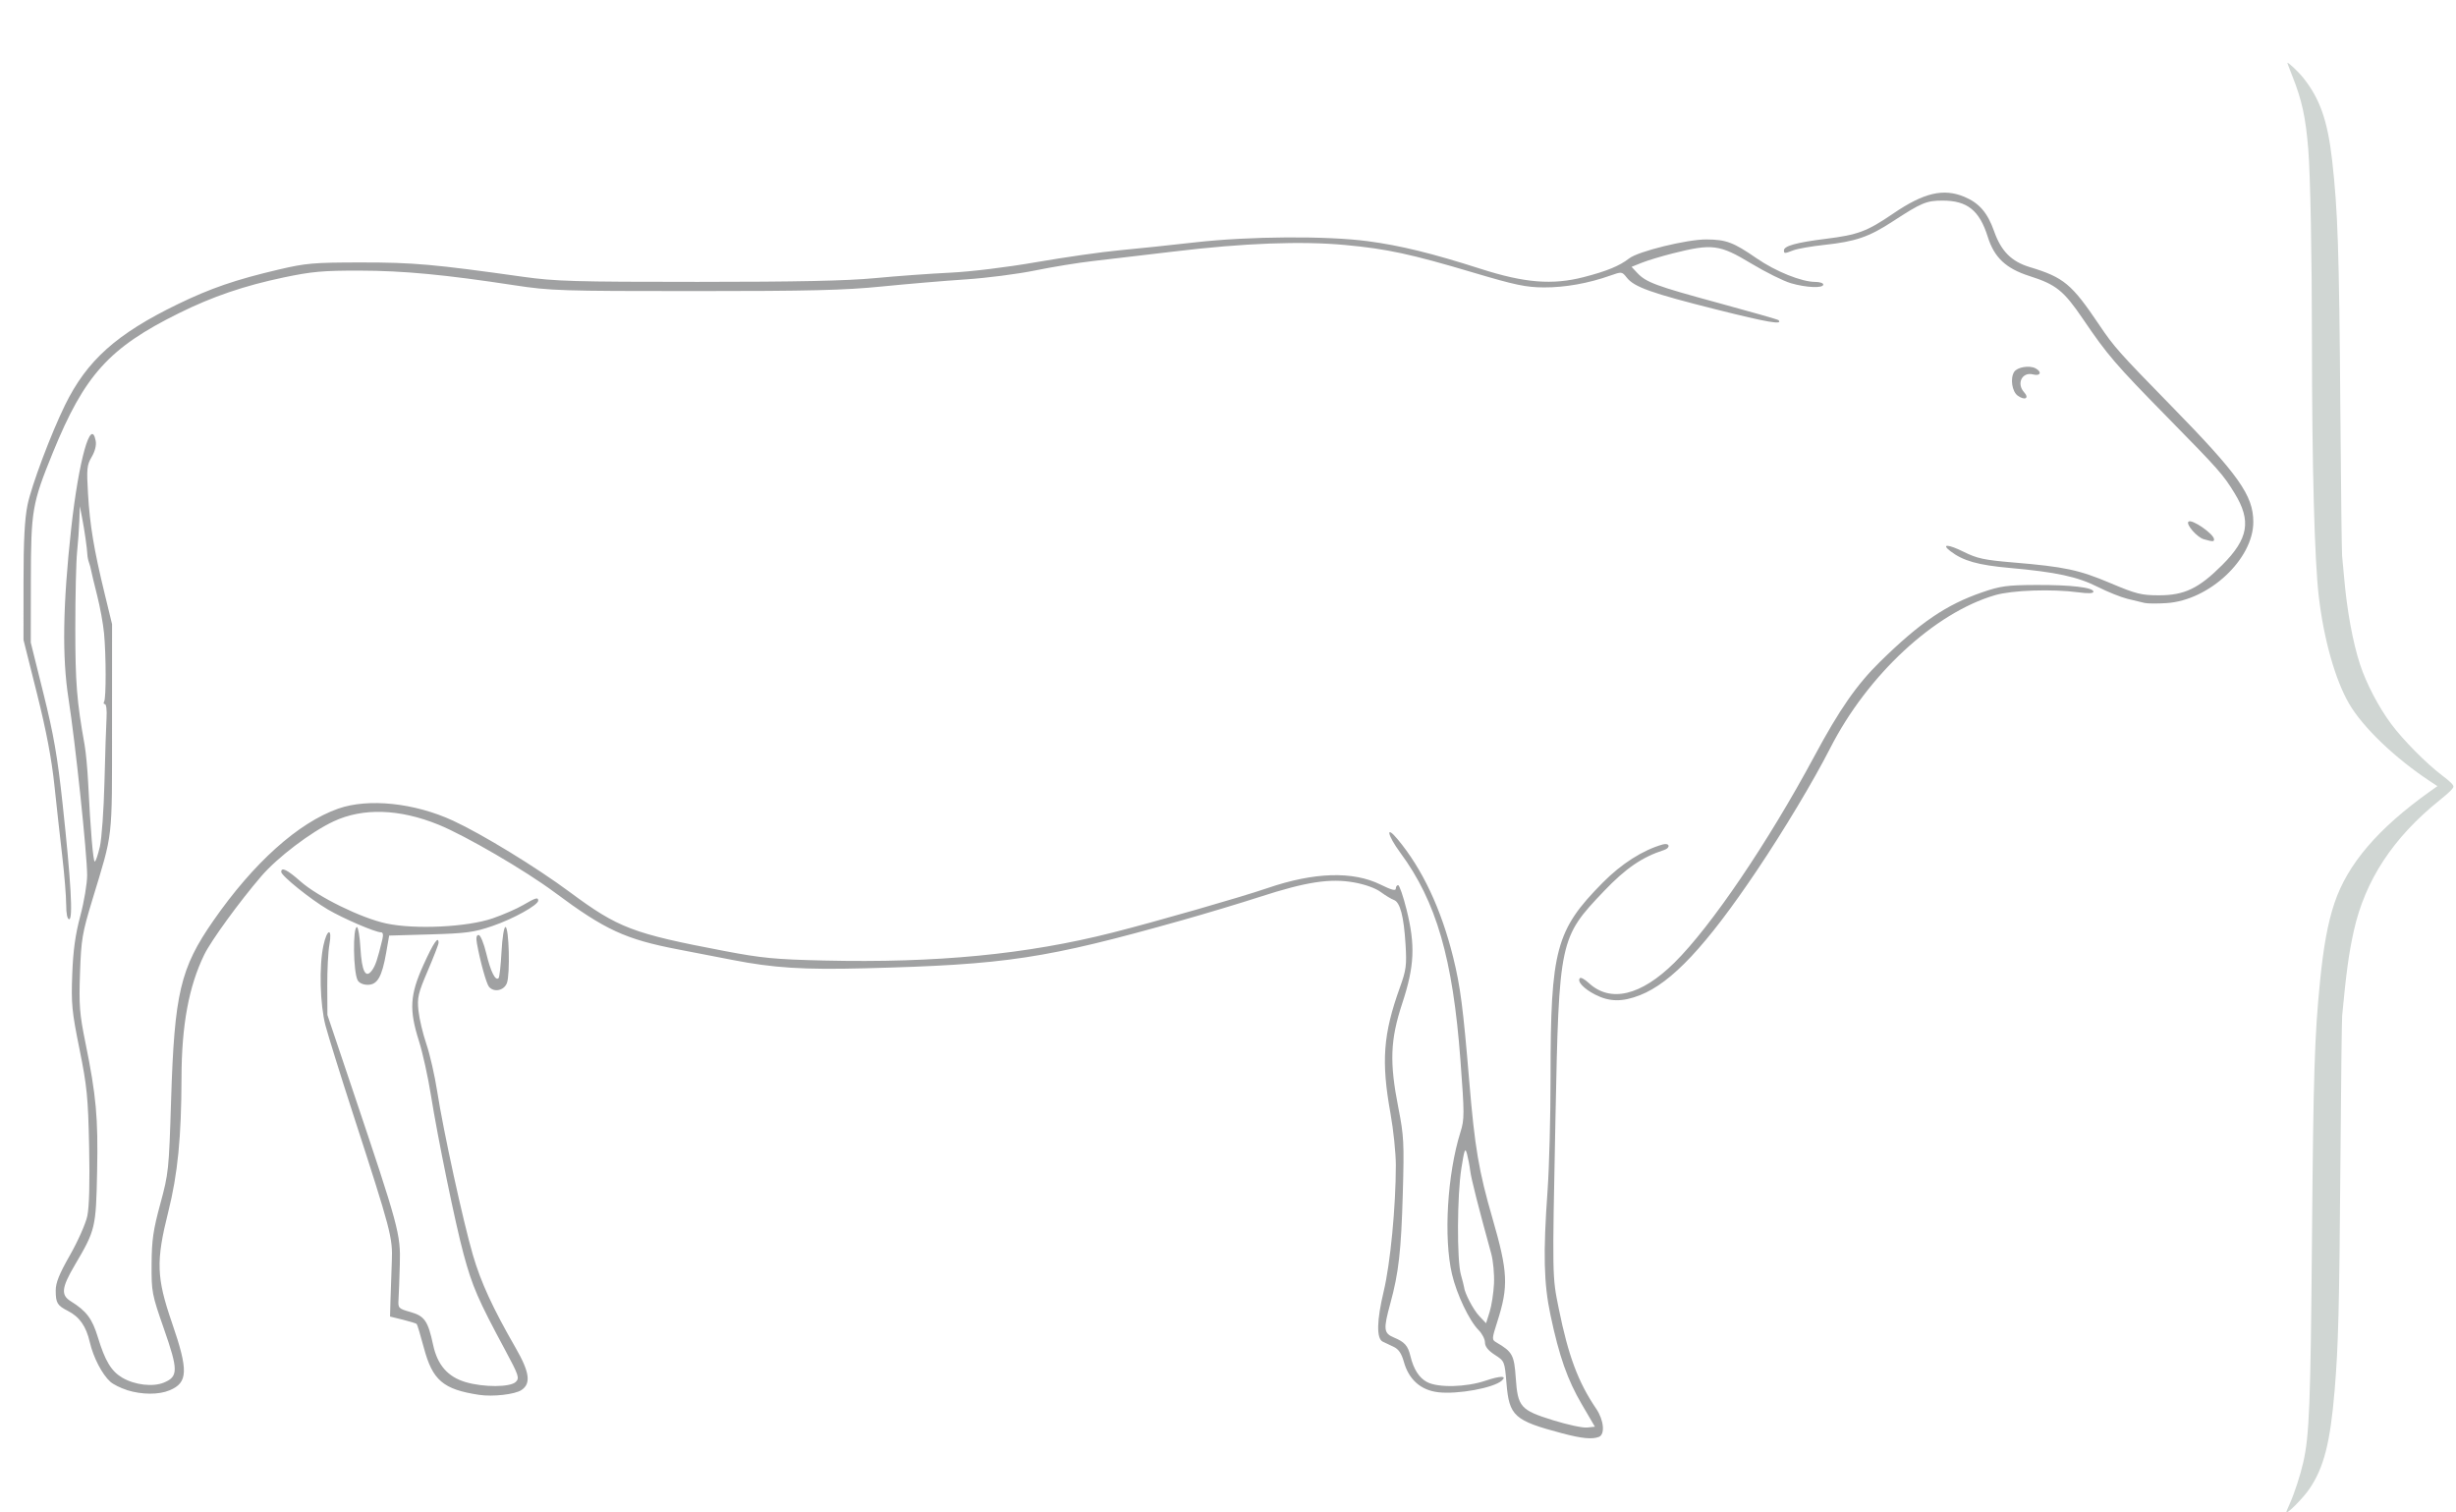
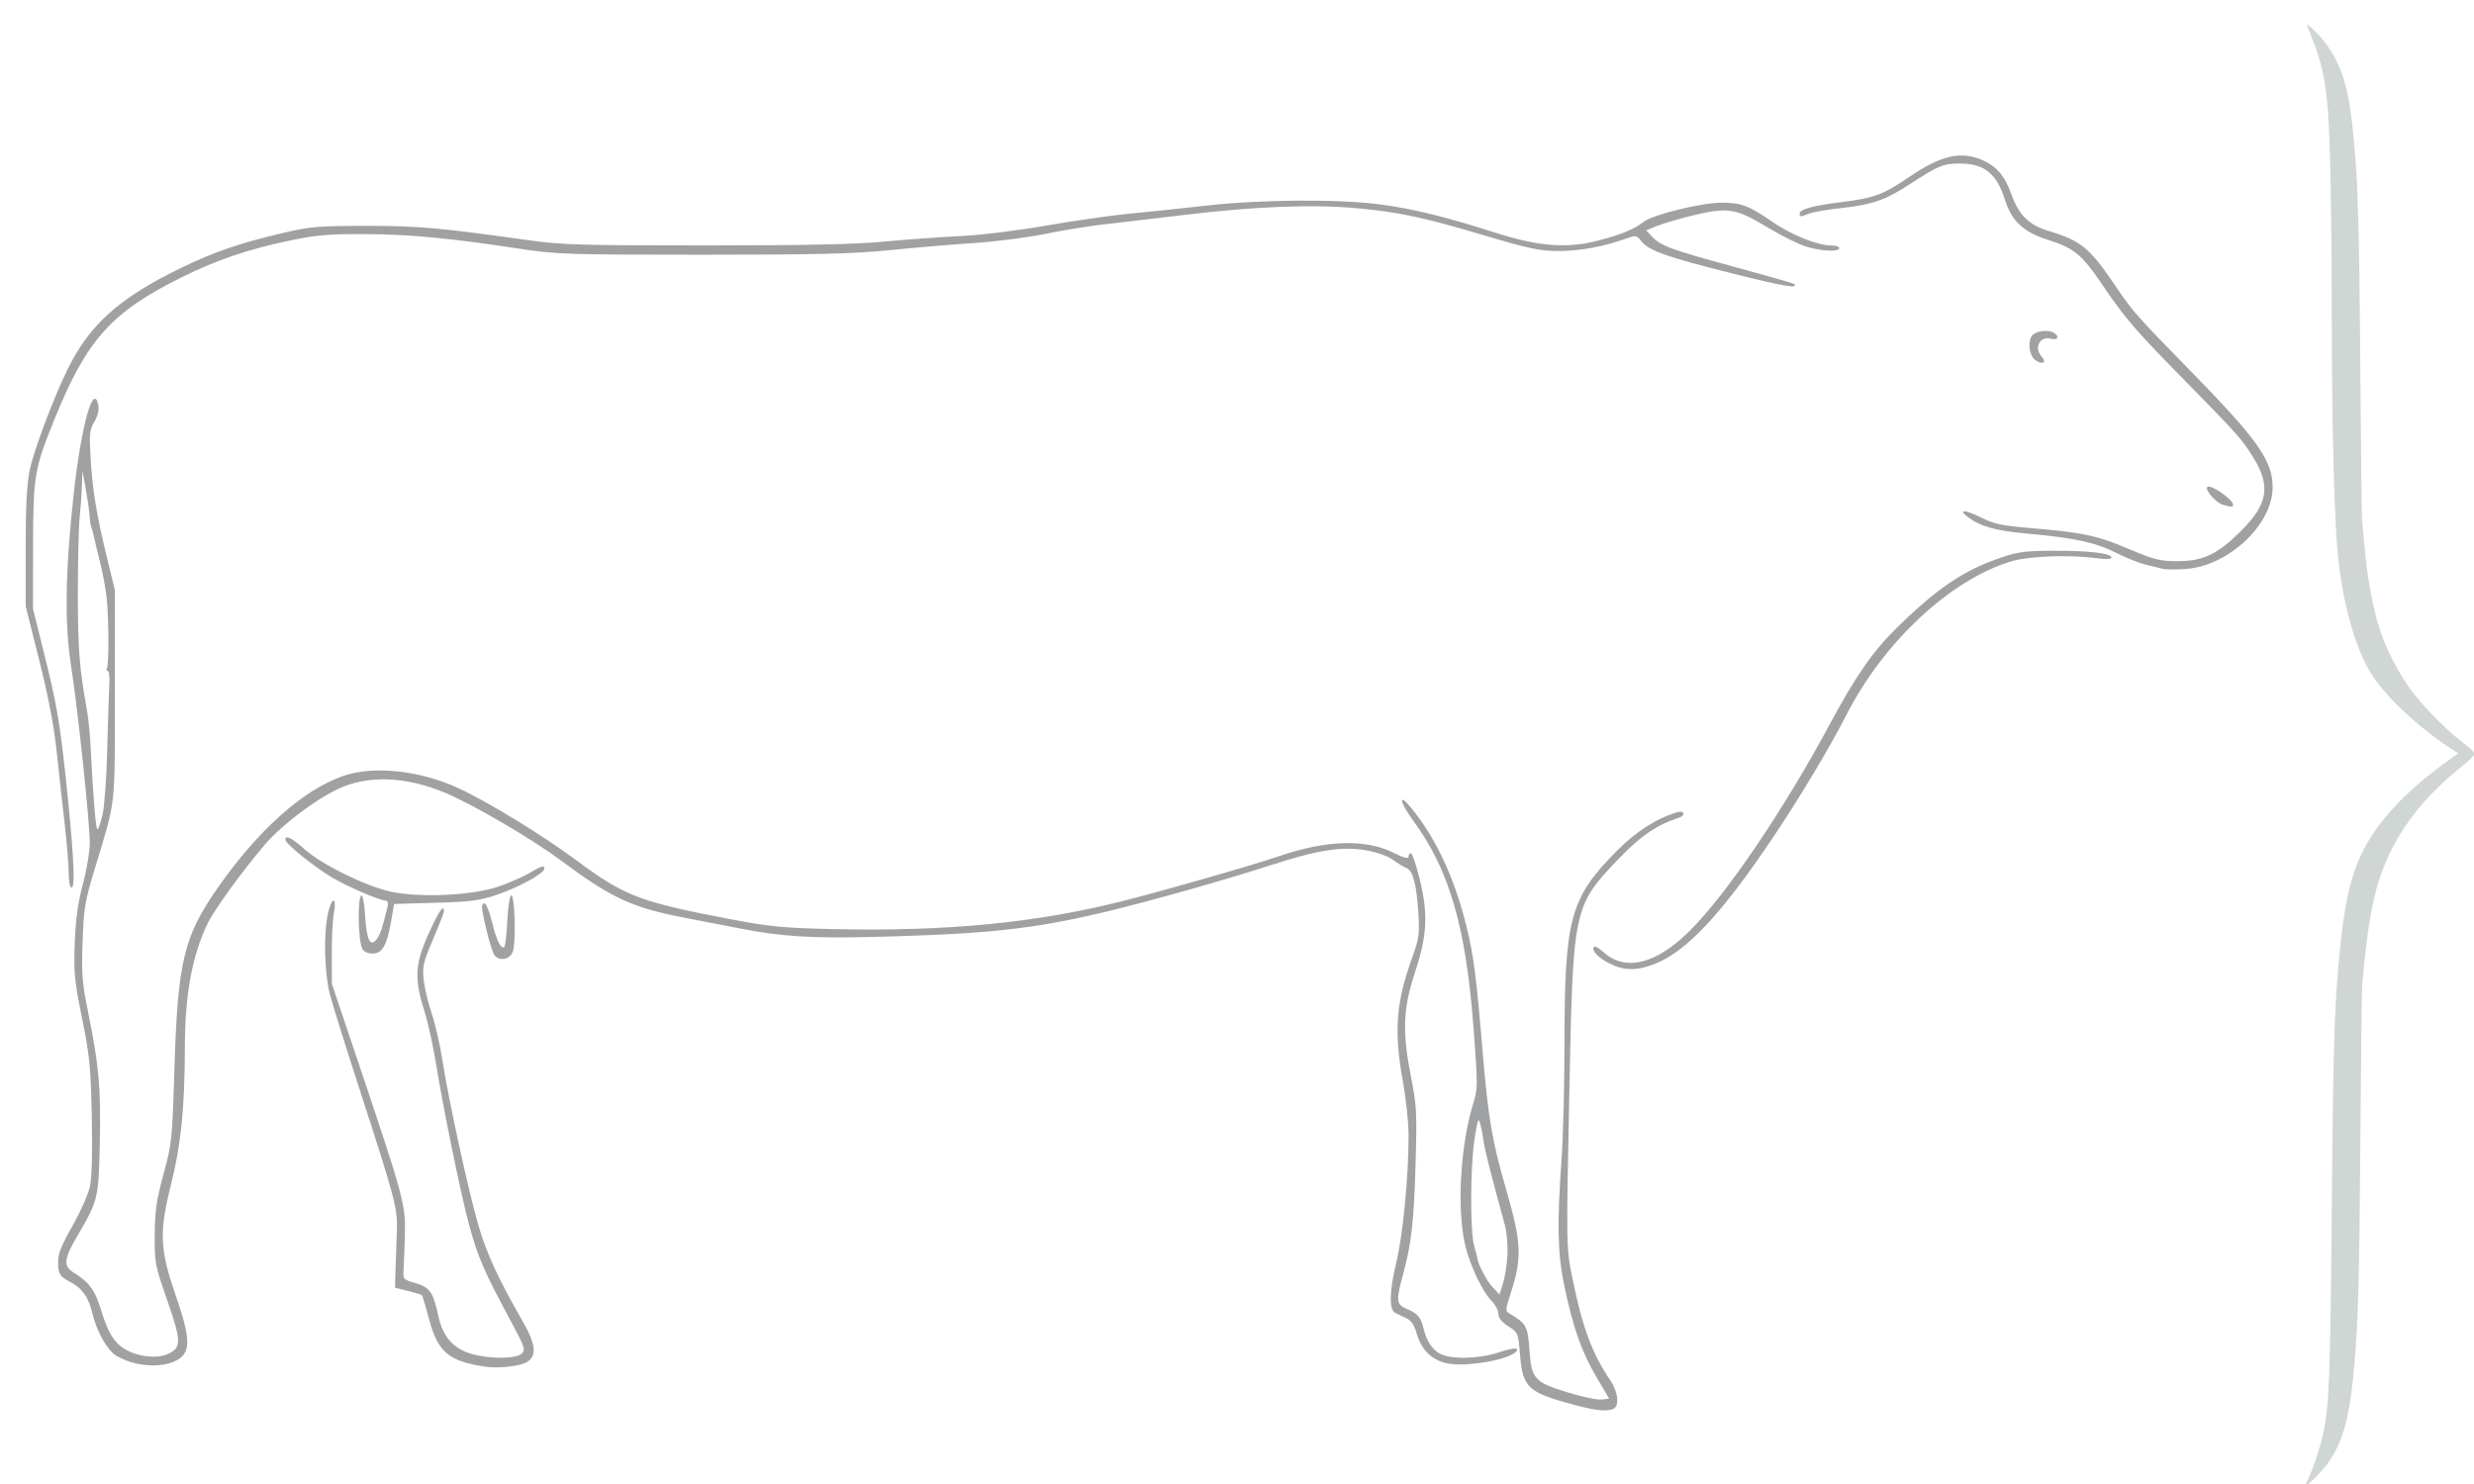
- <svg xmlns="http://www.w3.org/2000/svg" width="130" height="80" id="svg2" version="1.1">
+ <svg xmlns="http://www.w3.org/2000/svg" width="120" height="72" id="svg2" version="1.1">
  <defs id="defs4" />
-   <g id="group_all" transform="matrix(0.881947,0,0,0.881947,-3.862183,-5.321941)">
+   <g id="group_all" transform="matrix(0.881947,0,0,0.881947,-3.862183,-13.32194)">
    <g id="lines" transform="translate(0,-952.3622)">
-       <g id="g3073" transform="matrix(0.9443732,0,0,0.9443732,0.3220682,58.3622)">
+       <g id="g3073" transform="matrix(0.8720583,0,0,0.8720583,0.7407569,134.2331)">
        <path id="cow_outline" d="m 103.586,1044.137 c -3.06,-0.81 -3.377,-1.094 -3.55,-3.181 -0.116,-1.396 -0.121,-1.409 -0.742,-1.81 -0.422,-0.273 -0.625,-0.528 -0.625,-0.785 0,-0.21 -0.182,-0.563 -0.404,-0.785 -0.593,-0.593 -1.397,-2.283 -1.693,-3.56 -0.539,-2.322 -0.298,-6.35 0.538,-9.02 0.258,-0.825 0.258,-1.134 -6.72e-4,-4.583 -0.485,-6.458 -1.531,-10.068 -3.814,-13.164 -0.831,-1.127 -0.974,-1.821 -0.179,-0.868 1.574,1.888 2.768,4.423 3.531,7.5 0.457,1.842 0.633,3.2 1.024,7.897 0.349,4.186 0.604,5.694 1.474,8.694 0.985,3.398 1.029,4.316 0.311,6.558 -0.358,1.12 -0.36,1.154 -0.053,1.333 1.009,0.59 1.122,0.798 1.221,2.237 0.128,1.865 0.298,2.059 2.384,2.707 0.907,0.282 1.874,0.489 2.148,0.46 l 0.499,-0.052 -0.829,-1.417 c -0.918,-1.568 -1.435,-3.038 -1.992,-5.667 -0.429,-2.024 -0.474,-3.914 -0.188,-7.914 0.105,-1.465 0.191,-4.728 0.191,-7.25 6.7e-4,-8.068 0.336,-9.315 3.311,-12.323 1.195,-1.208 2.548,-2.07 3.814,-2.43 0.444,-0.126 0.523,0.212 0.083,0.354 -1.398,0.453 -2.428,1.159 -3.815,2.612 -2.826,2.962 -2.854,3.09 -3.082,14.45 -0.205,10.193 -0.208,10.013 0.211,12.084 0.606,2.997 1.232,4.671 2.377,6.356 0.491,0.723 0.578,1.637 0.17,1.793 -0.43,0.165 -1.083,0.101 -2.32,-0.226 z m -4.344,-9.506 c 0.029,-0.596 -0.05,-1.458 -0.176,-1.917 -0.815,-2.956 -1.269,-4.744 -1.333,-5.255 -0.04,-0.324 -0.134,-0.811 -0.207,-1.083 -0.115,-0.425 -0.165,-0.296 -0.357,0.922 -0.271,1.719 -0.29,5.831 -0.031,6.75 0.103,0.367 0.193,0.722 0.2,0.789 0.038,0.39 0.591,1.444 0.964,1.84 l 0.436,0.462 0.225,-0.712 c 0.124,-0.392 0.249,-1.199 0.279,-1.795 z m -64.491,7.06 c -2.291,-0.347 -2.965,-0.92 -3.517,-2.99 -0.212,-0.795 -0.418,-1.477 -0.456,-1.516 -0.039,-0.039 -0.435,-0.16 -0.882,-0.271 l -0.811,-0.2 0.029,-1.083 c 0.016,-0.596 0.053,-1.683 0.083,-2.417 0.061,-1.518 -0.038,-1.896 -2.478,-9.417 -0.788,-2.429 -1.57,-4.942 -1.739,-5.583 -0.348,-1.327 -0.411,-3.769 -0.131,-5.075 0.235,-1.098 0.579,-1.143 0.38,-0.05 -0.079,0.435 -0.14,1.617 -0.134,2.625 l 0.009,1.833 1.598,4.75 c 2.942,8.745 3.057,9.17 3.004,11.084 -0.025,0.917 -0.063,1.926 -0.083,2.243 -0.036,0.553 -0.007,0.585 0.755,0.801 0.903,0.257 1.116,0.566 1.444,2.091 0.275,1.276 0.929,2.027 2.059,2.363 1.15,0.341 2.848,0.334 3.196,-0.014 0.244,-0.244 0.186,-0.416 -0.688,-2.042 -1.72,-3.2 -2.071,-4.01 -2.63,-6.072 -0.523,-1.927 -1.641,-7.371 -2.08,-10.121 -0.183,-1.146 -0.523,-2.683 -0.755,-3.415 -0.636,-2.002 -0.58,-2.943 0.286,-4.854 0.637,-1.406 0.958,-1.874 0.958,-1.396 0,0.092 -0.309,0.892 -0.688,1.778 -0.617,1.445 -0.677,1.704 -0.589,2.54 0.054,0.512 0.281,1.464 0.503,2.116 0.223,0.652 0.531,2.002 0.686,3 0.385,2.485 1.647,8.272 2.268,10.398 0.508,1.74 1.26,3.373 2.721,5.913 0.89,1.547 0.987,2.267 0.361,2.678 -0.421,0.276 -1.817,0.433 -2.68,0.303 z m -22.389,-0.307 c -0.397,-0.124 -0.874,-0.362 -1.059,-0.53 -0.52,-0.47 -1.078,-1.548 -1.3,-2.512 -0.234,-1.012 -0.65,-1.607 -1.392,-1.987 -0.679,-0.348 -0.771,-0.502 -0.774,-1.296 -0.002,-0.492 0.225,-1.055 0.907,-2.25 0.5,-0.877 0.995,-1.993 1.1,-2.481 0.123,-0.575 0.164,-2.128 0.116,-4.417 -0.066,-3.141 -0.133,-3.823 -0.613,-6.196 -0.485,-2.397 -0.531,-2.877 -0.46,-4.75 0.057,-1.52 0.196,-2.523 0.513,-3.711 0.239,-0.895 0.434,-2.058 0.434,-2.583 -4.97e-4,-1.327 -0.755,-8.484 -1.182,-11.206 -0.416,-2.659 -0.365,-5.971 0.169,-10.834 0.475,-4.329 1.259,-7.127 1.558,-5.561 0.052,0.271 -0.046,0.659 -0.255,1.014 -0.305,0.517 -0.329,0.753 -0.234,2.353 0.118,1.992 0.377,3.547 1.062,6.361 l 0.466,1.917 -0.002,6.583 c -0.003,7.268 0.08,6.546 -1.246,10.917 -0.65,2.142 -0.714,2.524 -0.789,4.667 -0.072,2.046 -0.03,2.59 0.342,4.417 0.69,3.394 0.814,4.769 0.745,8.206 -0.073,3.576 -0.103,3.703 -1.414,5.933 -0.847,1.44 -0.9,1.908 -0.26,2.304 0.994,0.616 1.363,1.106 1.723,2.291 0.454,1.494 0.852,2.155 1.544,2.563 0.794,0.469 1.955,0.605 2.655,0.313 0.913,-0.381 0.913,-0.793 1.21e-4,-3.409 -0.77,-2.208 -0.796,-2.345 -0.786,-4.117 0.009,-1.527 0.102,-2.168 0.554,-3.833 0.525,-1.934 0.548,-2.151 0.685,-6.583 0.211,-6.803 0.584,-8.386 2.691,-11.417 2.552,-3.672 5.384,-6.213 7.925,-7.111 1.915,-0.677 4.85,-0.37 7.301,0.762 1.858,0.859 5.271,2.946 7.416,4.535 3.094,2.293 3.992,2.635 9.837,3.748 2.379,0.453 3.227,0.534 6.33,0.605 7.156,0.164 12.874,-0.39 18.334,-1.775 2.751,-0.698 8.177,-2.256 9.833,-2.824 2.975,-1.02 5.441,-1.096 7.208,-0.221 0.67,0.332 0.958,0.408 0.958,0.253 0,-0.122 0.067,-0.222 0.148,-0.222 0.081,0 0.321,0.694 0.533,1.542 0.568,2.275 0.508,3.603 -0.271,5.968 -0.766,2.328 -0.818,3.749 -0.244,6.657 0.346,1.755 0.37,2.212 0.279,5.417 -0.104,3.658 -0.262,5.057 -0.793,6.997 -0.452,1.653 -0.426,1.892 0.237,2.169 0.673,0.281 0.881,0.516 1.038,1.169 0.204,0.848 0.558,1.399 1.068,1.663 0.707,0.366 2.474,0.323 3.697,-0.089 0.957,-0.322 1.395,-0.327 1.048,-0.011 -0.517,0.469 -2.802,0.888 -4.045,0.742 -1.108,-0.13 -1.866,-0.801 -2.182,-1.93 -0.151,-0.538 -0.337,-0.811 -0.653,-0.958 -0.243,-0.113 -0.555,-0.261 -0.692,-0.328 -0.405,-0.199 -0.382,-1.341 0.063,-3.197 0.421,-1.757 0.771,-5.389 0.771,-8.012 0,-0.773 -0.153,-2.253 -0.34,-3.291 -0.597,-3.315 -0.468,-5.041 0.598,-8.006 0.402,-1.119 0.44,-1.407 0.358,-2.75 -0.108,-1.774 -0.346,-2.674 -0.744,-2.814 -0.159,-0.056 -0.534,-0.283 -0.834,-0.504 -0.328,-0.243 -0.999,-0.484 -1.689,-0.607 -1.524,-0.272 -3.034,-0.042 -5.988,0.915 -1.253,0.406 -3.478,1.075 -4.945,1.488 -8.721,2.455 -11.142,2.822 -20.172,3.053 -3.886,0.1 -5.807,-0.022 -8.412,-0.533 -0.688,-0.135 -2.243,-0.436 -3.456,-0.669 -3.342,-0.642 -4.632,-1.238 -7.835,-3.622 -1.877,-1.397 -5.662,-3.603 -7.382,-4.303 -2.485,-1.011 -4.815,-1.083 -6.679,-0.204 -1.446,0.682 -3.551,2.28 -4.581,3.479 -1.397,1.626 -3.186,4.086 -3.624,4.982 -0.983,2.012 -1.441,4.484 -1.448,7.82 -0.008,3.779 -0.239,6.122 -0.84,8.52 -0.79,3.152 -0.755,4.187 0.24,7.074 1.041,3.021 1.013,3.786 -0.153,4.273 -0.696,0.291 -1.759,0.286 -2.714,-0.011 z m -1.722,-34.513 c 0.119,-0.51 0.252,-2.366 0.295,-4.125 0.044,-1.759 0.103,-3.592 0.132,-4.073 0.029,-0.481 -0.017,-0.875 -0.101,-0.875 -0.084,0 -0.108,-0.073 -0.052,-0.163 0.13,-0.21 0.127,-2.937 -0.005,-4.337 -0.056,-0.596 -0.254,-1.683 -0.441,-2.417 -0.186,-0.733 -0.357,-1.446 -0.381,-1.583 -0.023,-0.138 -0.084,-0.362 -0.135,-0.5 -0.051,-0.138 -0.097,-0.362 -0.103,-0.5 -0.017,-0.403 -0.189,-1.6 -0.34,-2.37 l -0.141,-0.713 -0.03,0.917 c -0.017,0.504 -0.081,1.404 -0.143,2 -0.062,0.596 -0.113,2.771 -0.113,4.833 0,3.475 0.093,4.647 0.59,7.417 0.082,0.458 0.184,1.546 0.227,2.417 0.146,2.979 0.316,5 0.42,5 0.057,0 0.201,-0.417 0.319,-0.927 z m 95.033,9.385 c -0.735,-0.376 -1.17,-0.848 -0.968,-1.05 0.059,-0.06 0.311,0.08 0.56,0.31 1.372,1.272 3.316,0.812 5.443,-1.289 2.334,-2.306 5.953,-7.646 8.893,-13.12 1.597,-2.975 2.696,-4.554 4.178,-6.008 2.541,-2.491 4.198,-3.618 6.474,-4.405 1.17,-0.404 1.589,-0.462 3.417,-0.471 2.235,-0.011 3.667,0.157 3.667,0.429 0,0.109 -0.339,0.123 -0.958,0.039 -1.659,-0.223 -4.206,-0.137 -5.292,0.18 -3.85,1.123 -8.1,5.065 -10.474,9.714 -1.073,2.101 -2.938,5.214 -4.658,7.773 -3.223,4.795 -5.417,7.137 -7.429,7.931 -1.122,0.442 -1.942,0.433 -2.852,-0.033 z m -70.303,-0.5 c -0.166,-0.201 -0.563,-1.63 -0.763,-2.75 -0.066,-0.369 -0.032,-0.541 0.107,-0.54 0.115,0 0.329,0.519 0.489,1.183 0.279,1.159 0.579,1.756 0.78,1.556 0.056,-0.055 0.139,-0.808 0.185,-1.673 0.047,-0.883 0.156,-1.572 0.25,-1.571 0.227,0 0.305,3.002 0.093,3.56 -0.183,0.482 -0.827,0.614 -1.141,0.234 z m -8.346,-0.417 c -0.279,-0.523 -0.316,-3.375 -0.044,-3.375 0.08,0 0.18,0.603 0.223,1.339 0.086,1.482 0.331,1.957 0.73,1.416 0.222,-0.301 0.355,-0.695 0.661,-1.964 0.074,-0.305 0.044,-0.458 -0.087,-0.458 -0.359,0 -2.387,-0.872 -3.375,-1.451 -1.101,-0.645 -2.964,-2.146 -2.964,-2.388 0,-0.329 0.387,-0.139 1.223,0.601 1.116,0.988 3.863,2.335 5.451,2.675 1.833,0.392 5.154,0.231 6.772,-0.328 0.658,-0.227 1.527,-0.607 1.931,-0.844 0.793,-0.465 0.956,-0.513 0.956,-0.281 0,0.283 -1.586,1.163 -2.917,1.617 -1.169,0.4 -1.654,0.465 -3.945,0.531 l -2.611,0.075 -0.19,1.091 c -0.266,1.529 -0.558,2.037 -1.169,2.037 -0.296,0 -0.551,-0.115 -0.645,-0.292 z m -18.523,-4.815 c 0,-0.517 -0.111,-1.886 -0.246,-3.042 -0.135,-1.156 -0.361,-3.193 -0.501,-4.526 -0.176,-1.678 -0.518,-3.473 -1.109,-5.833 l -0.855,-3.409 4.972e-4,-3.667 c 3.36e-4,-2.641 0.072,-4.017 0.256,-4.917 0.25,-1.22 1.482,-4.499 2.379,-6.333 1.391,-2.842 3.27,-4.525 7.158,-6.413 2.094,-1.016 3.683,-1.562 6.417,-2.204 1.743,-0.409 2.219,-0.45 5.25,-0.452 3.303,-0.003 4.63,0.115 10.294,0.912 2.035,0.286 3.288,0.323 11.084,0.322 6.343,-3.4e-4 9.485,-0.067 11.29,-0.239 1.375,-0.131 3.513,-0.286 4.75,-0.345 1.326,-0.063 3.585,-0.338 5.5,-0.671 1.788,-0.31 4.15,-0.648 5.25,-0.75 1.1,-0.102 3.275,-0.33 4.833,-0.507 3.436,-0.389 8.358,-0.422 10.979,-0.073 2.071,0.276 4.083,0.769 7.188,1.764 2.771,0.888 4.535,1.029 6.515,0.521 1.47,-0.377 2.282,-0.711 2.902,-1.193 0.58,-0.451 3.677,-1.211 4.905,-1.203 1.26,0.008 1.711,0.177 3.187,1.195 1.221,0.842 2.864,1.503 3.736,1.503 0.278,0 0.505,0.075 0.505,0.167 0,0.246 -1.077,0.202 -2.058,-0.084 -0.472,-0.138 -1.605,-0.701 -2.516,-1.25 -2.016,-1.215 -2.483,-1.276 -4.983,-0.647 -0.719,0.181 -1.604,0.448 -1.967,0.593 l -0.66,0.264 0.362,0.386 c 0.564,0.6 1.18,0.828 5.173,1.913 2.049,0.557 3.759,1.045 3.799,1.085 0.319,0.319 -0.654,0.153 -3.935,-0.671 -4.135,-1.038 -5.23,-1.428 -5.702,-2.028 -0.302,-0.384 -0.325,-0.387 -1.036,-0.134 -1.385,0.493 -2.878,0.761 -4.219,0.756 -1.143,-0.004 -1.825,-0.147 -4.493,-0.94 -3.982,-1.184 -5.487,-1.508 -8.159,-1.756 -2.784,-0.259 -6.429,-0.12 -10.855,0.413 -1.925,0.232 -4.25,0.506 -5.167,0.608 -0.917,0.103 -2.567,0.371 -3.667,0.597 -1.1,0.226 -3.088,0.482 -4.417,0.569 -1.329,0.087 -3.729,0.29 -5.333,0.451 -2.383,0.238 -4.565,0.292 -11.917,0.292 -8.453,6e-5 -9.147,-0.022 -11.417,-0.369 -4.432,-0.677 -7.059,-0.926 -9.833,-0.932 -2.351,-0.005 -3.055,0.058 -4.85,0.435 -2.51,0.528 -4.507,1.209 -6.65,2.269 -4.438,2.196 -6.001,3.924 -8.01,8.853 -1.324,3.25 -1.394,3.655 -1.401,8.161 l -0.006,3.917 0.809,3.25 c 0.648,2.606 0.889,3.994 1.214,7 0.531,4.913 0.669,7.333 0.418,7.333 -0.12,0 -0.19,-0.347 -0.19,-0.94 z M 140.586,991.365 c -0.183,-0.044 -0.671,-0.161 -1.083,-0.261 -0.412,-0.1 -1.261,-0.44 -1.886,-0.755 -1.294,-0.653 -2.644,-0.944 -5.598,-1.208 -2.013,-0.18 -2.965,-0.448 -3.766,-1.062 -0.621,-0.476 -0.143,-0.452 0.847,0.042 0.841,0.419 1.304,0.518 3.152,0.673 3.261,0.274 4.163,0.466 6.167,1.312 1.633,0.69 1.97,0.774 3.083,0.774 1.619,0 2.531,-0.437 4.018,-1.923 1.672,-1.672 1.867,-2.808 0.785,-4.571 -0.727,-1.186 -0.988,-1.481 -4.286,-4.839 -3.284,-3.345 -3.783,-3.926 -5.345,-6.224 -1.228,-1.806 -1.708,-2.192 -3.398,-2.731 -1.495,-0.477 -2.241,-1.176 -2.651,-2.485 -0.529,-1.688 -1.303,-2.31 -2.873,-2.31 -1.027,0 -1.342,0.132 -3.175,1.328 -1.502,0.98 -2.353,1.273 -4.325,1.485 -0.825,0.089 -1.711,0.242 -1.969,0.341 -0.578,0.221 -0.614,0.221 -0.614,0.008 0,-0.281 0.803,-0.502 2.66,-0.733 2.048,-0.255 2.616,-0.468 4.29,-1.609 1.94,-1.322 3.188,-1.616 4.513,-1.062 0.946,0.395 1.477,1.01 1.895,2.193 0.447,1.266 1.1,1.922 2.265,2.275 2.169,0.656 2.662,1.068 4.427,3.691 0.925,1.375 1.26,1.751 4.538,5.102 4.313,4.409 5.237,5.713 5.241,7.398 0.006,2.357 -2.793,4.982 -5.503,5.161 -0.591,0.039 -1.225,0.035 -1.408,-0.009 z m 3.765,-4.048 c -0.423,-0.118 -1.147,-0.945 -0.976,-1.115 0.201,-0.201 1.628,0.784 1.628,1.123 0,0.154 -0.076,0.153 -0.652,-0.008 z m -11.821,-9.121 c -0.365,-0.256 -0.494,-1.099 -0.231,-1.512 0.195,-0.306 0.971,-0.436 1.36,-0.227 0.426,0.228 0.312,0.51 -0.157,0.387 -0.692,-0.181 -1.074,0.575 -0.571,1.131 0.346,0.382 0.057,0.542 -0.4,0.222 z" style="fill:#a0a1a2;fill-opacity:1" />
        <path id="bracket" d="m 149.586,1049.152 c 0,-0.019 0.104,-0.267 0.231,-0.55 0.299,-0.666 0.664,-1.786 0.856,-2.626 0.386,-1.686 0.466,-3.726 0.554,-14.211 0.088,-10.487 0.163,-12.874 0.515,-16.391 0.221,-2.204 0.494,-3.683 0.909,-4.924 0.833,-2.49 2.776,-4.761 6.096,-7.122 l 0.452,-0.321 -0.449,-0.296 c -2.236,-1.472 -4.292,-3.44 -5.167,-4.947 -0.879,-1.513 -1.609,-4.1 -1.925,-6.817 -0.27,-2.329 -0.429,-8.231 -0.433,-16.141 -0.003,-5.507 -0.101,-10.657 -0.234,-12.272 -0.169,-2.053 -0.398,-3.103 -1.015,-4.66 -0.172,-0.434 -0.313,-0.804 -0.313,-0.823 0,-0.103 0.695,0.547 1.015,0.95 1.058,1.33 1.545,2.725 1.83,5.237 0.361,3.193 0.444,5.669 0.521,15.672 0.039,5.008 0.089,9.265 0.112,9.458 0.022,0.193 0.078,0.791 0.124,1.329 0.18,2.119 0.551,4.155 1.017,5.578 0.393,1.2 1.173,2.694 1.968,3.768 0.754,1.019 2.24,2.522 3.242,3.279 0.511,0.386 0.723,0.594 0.723,0.711 4e-5,0.116 -0.26,0.374 -0.879,0.871 -2.953,2.373 -4.738,5.091 -5.451,8.304 -0.314,1.415 -0.479,2.616 -0.741,5.393 -0.022,0.236 -0.073,4.563 -0.112,9.614 -0.07,9.035 -0.131,11.395 -0.365,14.187 -0.279,3.338 -0.685,4.918 -1.609,6.273 -0.405,0.594 -1.473,1.663 -1.473,1.475 z" style="fill:#d0d6d3;fill-opacity:1" />
      </g>
    </g>
    <g id="LAYER_EFO" transform="translate(0,-644.0945)">
-       <g id="UBERON:0001013" style="fill:none" transform="matrix(0.157398,0,0,0.157398,-12.89863,639.6436)">
+       <g id="UBERON:0001013" style="fill:none" transform="matrix(0.1453453,0,0,0.1453453,-11.46757,647.3977)">
        <path id="path3052" d="m 156.809,320.787 c -0.01,-6.905 -0.253,-11.24 -0.89,-15.894 -0.507,-3.699 -0.933,-5.412 -2.821,-11.354 -3.901,-12.269 -6.672,-25.573 -8.05,-38.638 -0.555,-5.264 -0.769,-16.828 -0.394,-21.339 0.719,-8.661 2.675,-17.636 5.056,-23.189 1.442,-3.363 10.087,-10.184 23.966,-18.908 12.892,-8.104 30.559,-15.125 45.88,-18.234 14.191,-2.879 25.649,-2.911 53.795,-0.148 11.285,1.108 46.376,5.393 46.813,5.716 0.261,0.193 -4.049,4.846 -8.989,9.704 -8.654,8.511 -18.013,16.081 -27.938,22.599 -2.662,1.748 -9.442,5.931 -15.067,9.296 -32.711,19.567 -62.673,40.059 -83.406,57.046 -4.399,3.604 -5.347,4.653 -8.388,9.277 -6.608,10.049 -12.303,21.62 -17.836,36.239 l -1.72,4.546 -0.009,-6.719 0,0 z" style="fill:none;stroke:none" />
        <path id="path3056" d="m 712.989,427.007 c -6.932,-1.723 -15.758,-4.747 -22.31,-7.643 -12.445,-5.502 -29.689,-13.677 -38.341,-18.178 -13.072,-6.8 -22.115,-9.449 -35.698,-10.457 l -4.931,-0.366 1.808,-2.682 c 3.668,-5.44 11.213,-11.67 17.475,-14.431 5.325,-2.347 24.523,-5.662 35.784,-6.178 5.847,-0.268 8.15,-0.119 16.162,1.044 17.623,2.56 28.245,4.964 38.963,8.819 9.622,3.461 28.351,5.338 41.292,4.138 3.444,-0.319 6.319,-0.519 6.389,-0.444 0.265,0.282 -24.097,33.014 -26.157,35.144 -3.194,3.303 -8.23,6.996 -12.238,8.975 -6.738,3.328 -11.51,3.92 -18.197,2.258 l 0,0 z" style="fill:none;stroke:none" />
        <path id="path3060" d="m 641.312,256.052 c -18.697,-3.451 -40.693,-9.115 -66.429,-17.106 -4.616,-1.433 -10.08,-3.241 -12.143,-4.018 -13.909,-5.237 -34.485,-15.492 -48.036,-23.94 -7.681,-4.789 -12.975,-8.413 -24.017,-16.444 -8.901,-6.474 -27.095,-14.836 -36.697,-16.867 l -2.143,-0.453 1.97,-0.616 c 5.019,-1.568 15.66,-2.781 26.78,-3.053 l 8.393,-0.205 32.143,-4.765 c 31.25,-4.633 32.47,-4.786 43.929,-5.499 20.758,-1.292 28.988,-1.604 42.679,-1.621 l 13.393,-0.016 6.786,1.36 c 16.876,3.382 29.737,6.734 47.74,12.443 l 9.169,2.907 0.296,3.073 c 0.566,5.88 0.267,18.98 -0.582,25.573 -1.447,11.234 -3.868,21.584 -7.369,31.513 -1.092,3.096 -2.066,5.887 -2.164,6.2 -0.445,1.417 -10.573,6.535 -17.117,8.651 -6.391,2.066 -13.913,3.373 -16.579,2.881 l 0,0 z" style="fill:none;stroke:none" />
      </g>
-       <path style="fill:none;stroke:none" d="m 48.684,687.184 c 3.017,-1.868 7.599,-3.956 9.867,-6.157 0.645,-0.633 0.964,-1.027 1.117,-1.379 0.128,-0.296 0.121,-0.478 -0.031,-0.789 -0.277,-0.565 -0.928,-0.811 -1.882,-0.711 -1.586,0.261 -0.47,-0.007 -1.902,0.436 -0.497,-0.424 -0.666,-0.69 -0.547,-1.272 1.51,-0.571 1.899,-0.835 3.996,-0.75 0.834,0.041 1.945,0.609 2.366,1.21 0.316,0.451 0.236,1.413 -0.189,2.276 -0.372,0.754 -0.914,1.406 -1.927,2.315 -0.734,0.713 -8.059,5.456 -10.135,6.189 -0.284,-0.393 -1.289,-1.084 -0.731,-1.37 z" id="UBERON:0002114" />
-       <path style="fill:none;stroke:none" id="UBERON:0001898" d="m 849.538,188.511 c 0,2.092 -1.866,3.788 -4.167,3.788 -2.301,0 -4.167,-1.696 -4.167,-3.788 0,-2.092 1.866,-3.788 4.167,-3.788 2.301,0 4.167,1.696 4.167,3.788 z" transform="matrix(0.157398,0,0,0.157398,-13.37561,639.2063)" />
-       <path style="fill:none;stroke:none" d="m 38.641,678.987 c -0.726,-0.458 -1.231,-1.185 -1.347,-1.941 -0.1,-0.651 0.257,-1.022 1.74,-1.81 l 0.927,-0.493 2.051,0.016 c 4.016,0.03 6.405,0.665 7.325,1.947 0.212,0.296 0.206,0.38 -0.049,0.675 -0.345,0.398 -1.486,0.611 -3.843,0.715 -1.185,0.053 -2.018,0.198 -3.764,0.657 -1.233,0.324 -2.284,0.596 -2.336,0.604 -0.052,0.008 -0.369,-0.158 -0.704,-0.37 z" id="UBERON:0002113" />
-       <path style="fill:none;stroke:none" d="m 78.824,700.223 c -0.994,-0.412 -4.392,-4.972 -6.911,-9.274 -3.128,-5.343 -5.827,-11.728 -5.827,-13.783 0,-1.403 0.243,-1.475 3.96,-1.172 14.71,1.196 31.053,3.101 32.54,3.793 0.775,0.361 1.241,0.977 1.565,2.067 0.15,0.506 0.459,1.042 0.715,1.244 0.248,0.195 0.541,0.69 0.652,1.099 0.358,1.327 -0.546,5.062 -1.68,6.943 -0.404,0.67 -1.431,1.195 -6.944,3.553 -6.182,2.643 -15.364,5.837 -16.73,5.818 -0.367,-0.005 -0.97,-0.135 -1.34,-0.288 l 0,0 z" id="UBERON:0002048" />
+       <path style="fill:none;stroke:none" d="m 45.399,691.298 c 2.786,-1.725 7.017,-3.653 9.111,-5.685 0.596,-0.584 0.89,-0.948 1.031,-1.273 0.118,-0.273 0.112,-0.442 -0.029,-0.728 -0.256,-0.522 -0.857,-0.749 -1.738,-0.656 -1.465,0.241 -0.434,-0.007 -1.757,0.403 -0.459,-0.391 -0.615,-0.637 -0.505,-1.174 1.395,-0.527 1.753,-0.771 3.69,-0.692 0.77,0.038 1.796,0.562 2.185,1.117 0.292,0.416 0.218,1.305 -0.175,2.101 -0.343,0.696 -0.844,1.298 -1.779,2.138 -0.678,0.659 -7.442,5.038 -9.359,5.715 -0.262,-0.363 -1.19,-1.001 -0.675,-1.265 z" id="UBERON:0002114" />
+       <path style="fill:none;stroke:none" id="UBERON:0001898" d="m 849.538,188.511 c 0,2.092 -1.866,3.788 -4.167,3.788 -2.301,0 -4.167,-1.696 -4.167,-3.788 0,-2.092 1.866,-3.788 4.167,-3.788 2.301,0 4.167,1.696 4.167,3.788 z" transform="matrix(0.1453453,0,0,0.1453453,-11.90803,646.9939)" />
+       <path style="fill:none;stroke:none" d="m 36.125,683.728 c -0.671,-0.423 -1.137,-1.094 -1.244,-1.792 -0.092,-0.601 0.237,-0.944 1.606,-1.671 l 0.856,-0.455 1.894,0.014 c 3.709,0.028 5.914,0.614 6.764,1.798 0.196,0.273 0.19,0.351 -0.046,0.623 -0.318,0.368 -1.372,0.564 -3.549,0.661 -1.095,0.049 -1.864,0.183 -3.475,0.606 -1.138,0.299 -2.109,0.55 -2.157,0.557 -0.048,0.008 -0.341,-0.146 -0.65,-0.341 z" id="UBERON:0002113" />
+       <path style="fill:none;stroke:none" d="m 73.231,703.338 c -0.918,-0.381 -4.056,-4.591 -6.382,-8.564 -2.888,-4.933 -5.381,-10.83 -5.381,-12.728 0,-1.295 0.224,-1.362 3.657,-1.083 13.583,1.104 28.676,2.863 30.048,3.503 0.715,0.333 1.146,0.902 1.445,1.909 0.139,0.467 0.424,0.963 0.661,1.149 0.229,0.18 0.5,0.637 0.602,1.015 0.33,1.225 -0.505,4.675 -1.552,6.411 -0.373,0.619 -1.321,1.104 -6.413,3.281 -5.708,2.441 -14.188,5.39 -15.449,5.372 -0.339,-0.005 -0.896,-0.124 -1.237,-0.266 l 0,0 z" id="UBERON:0002048" />
    </g>
  </g>
</svg>
